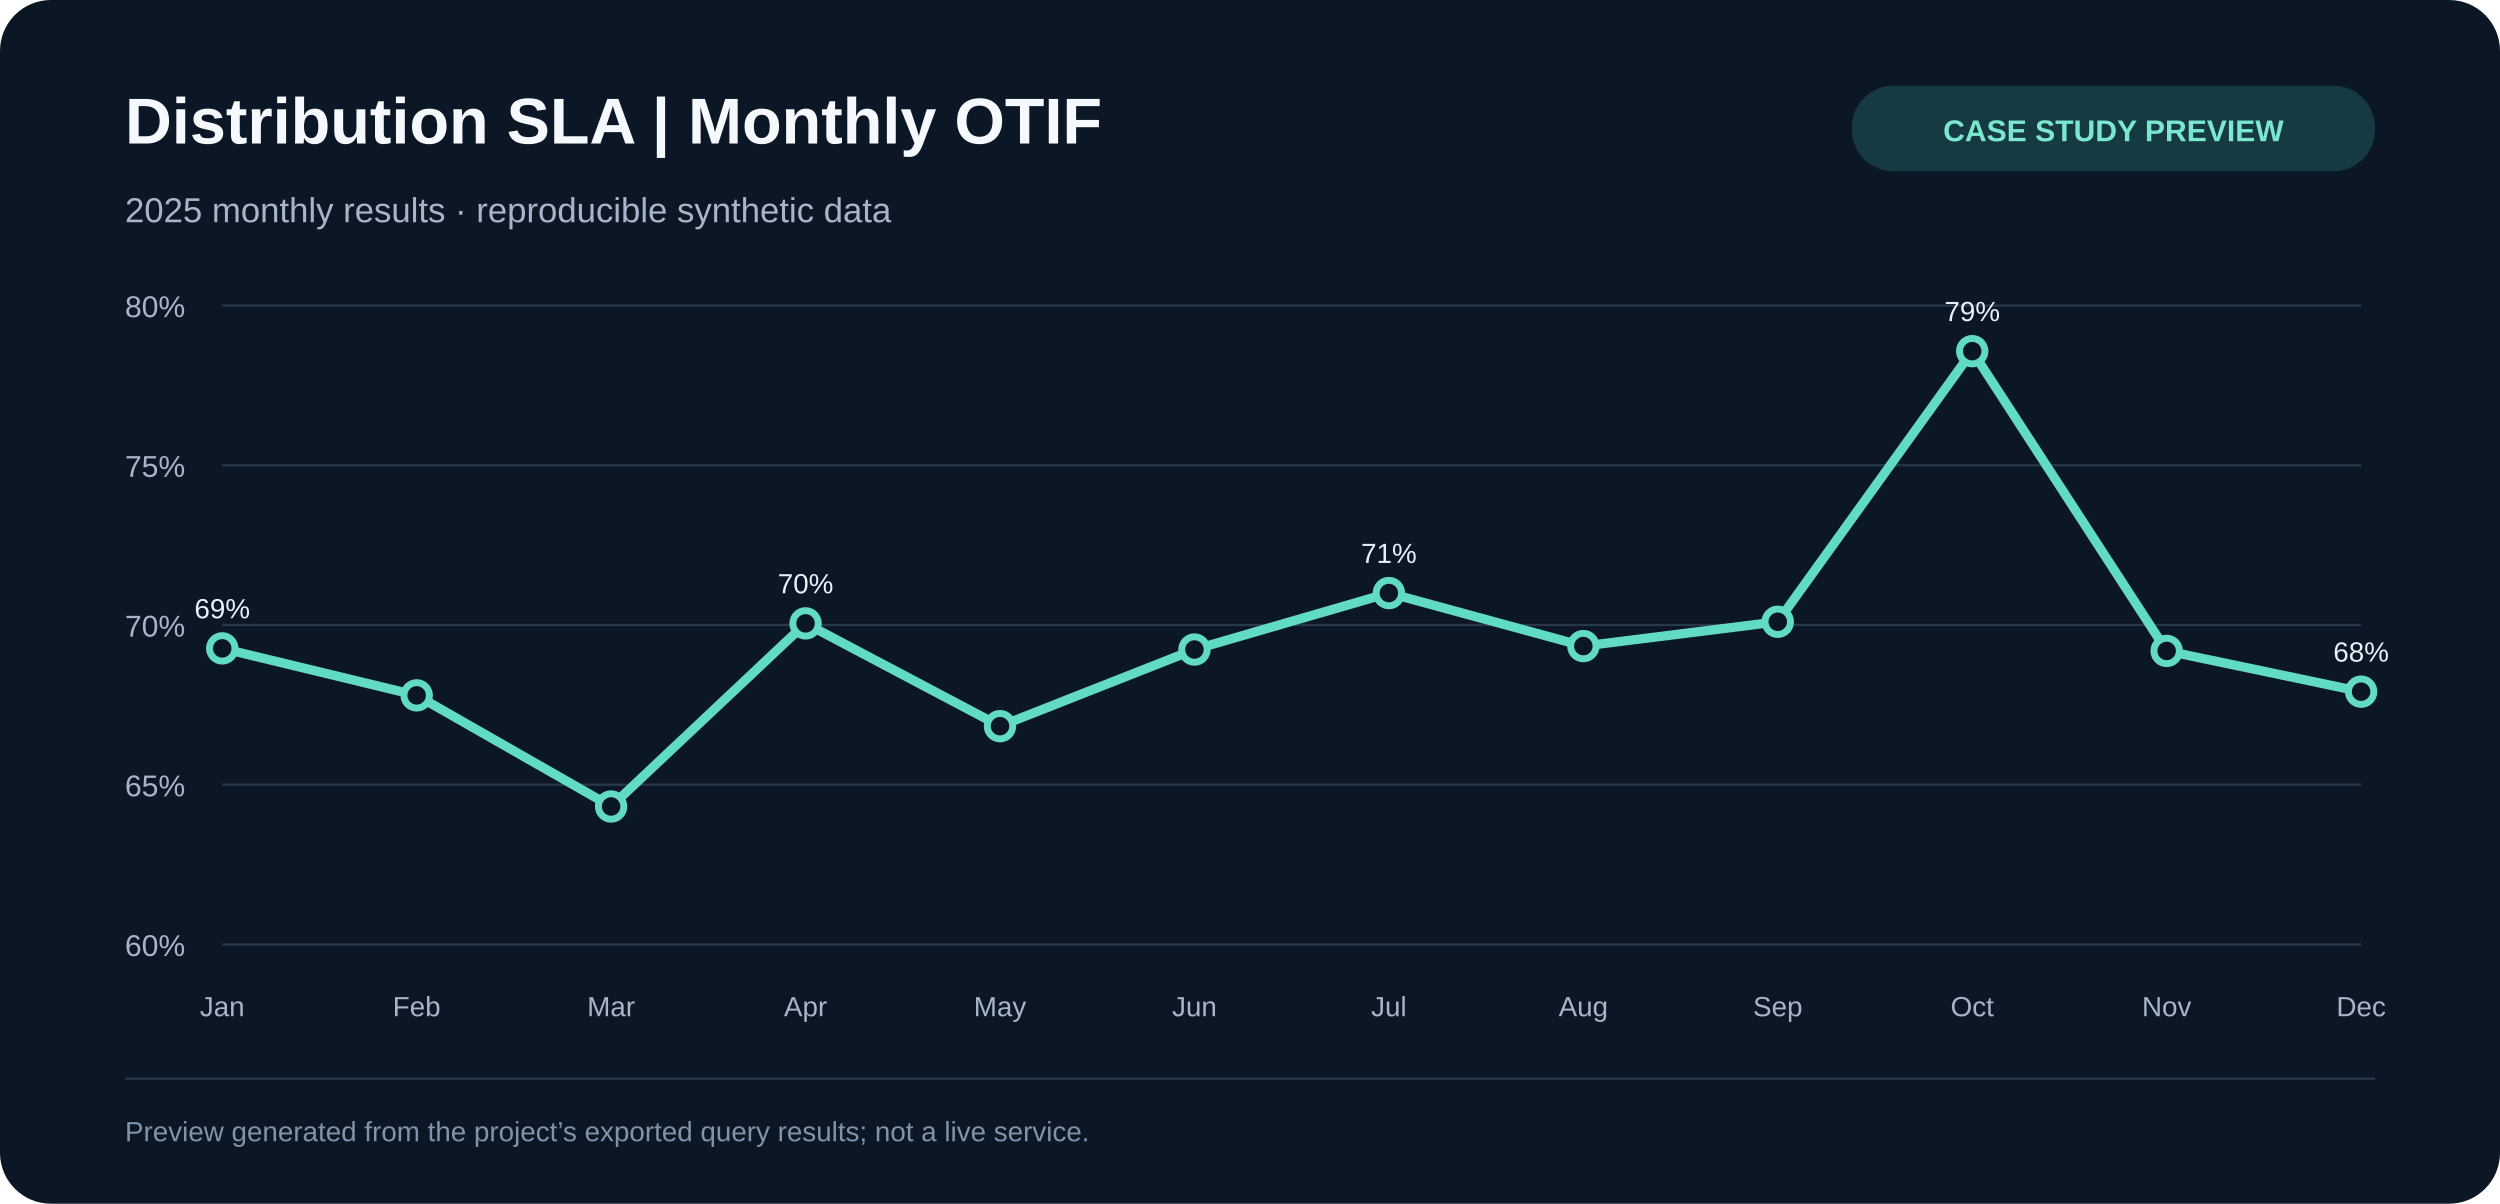
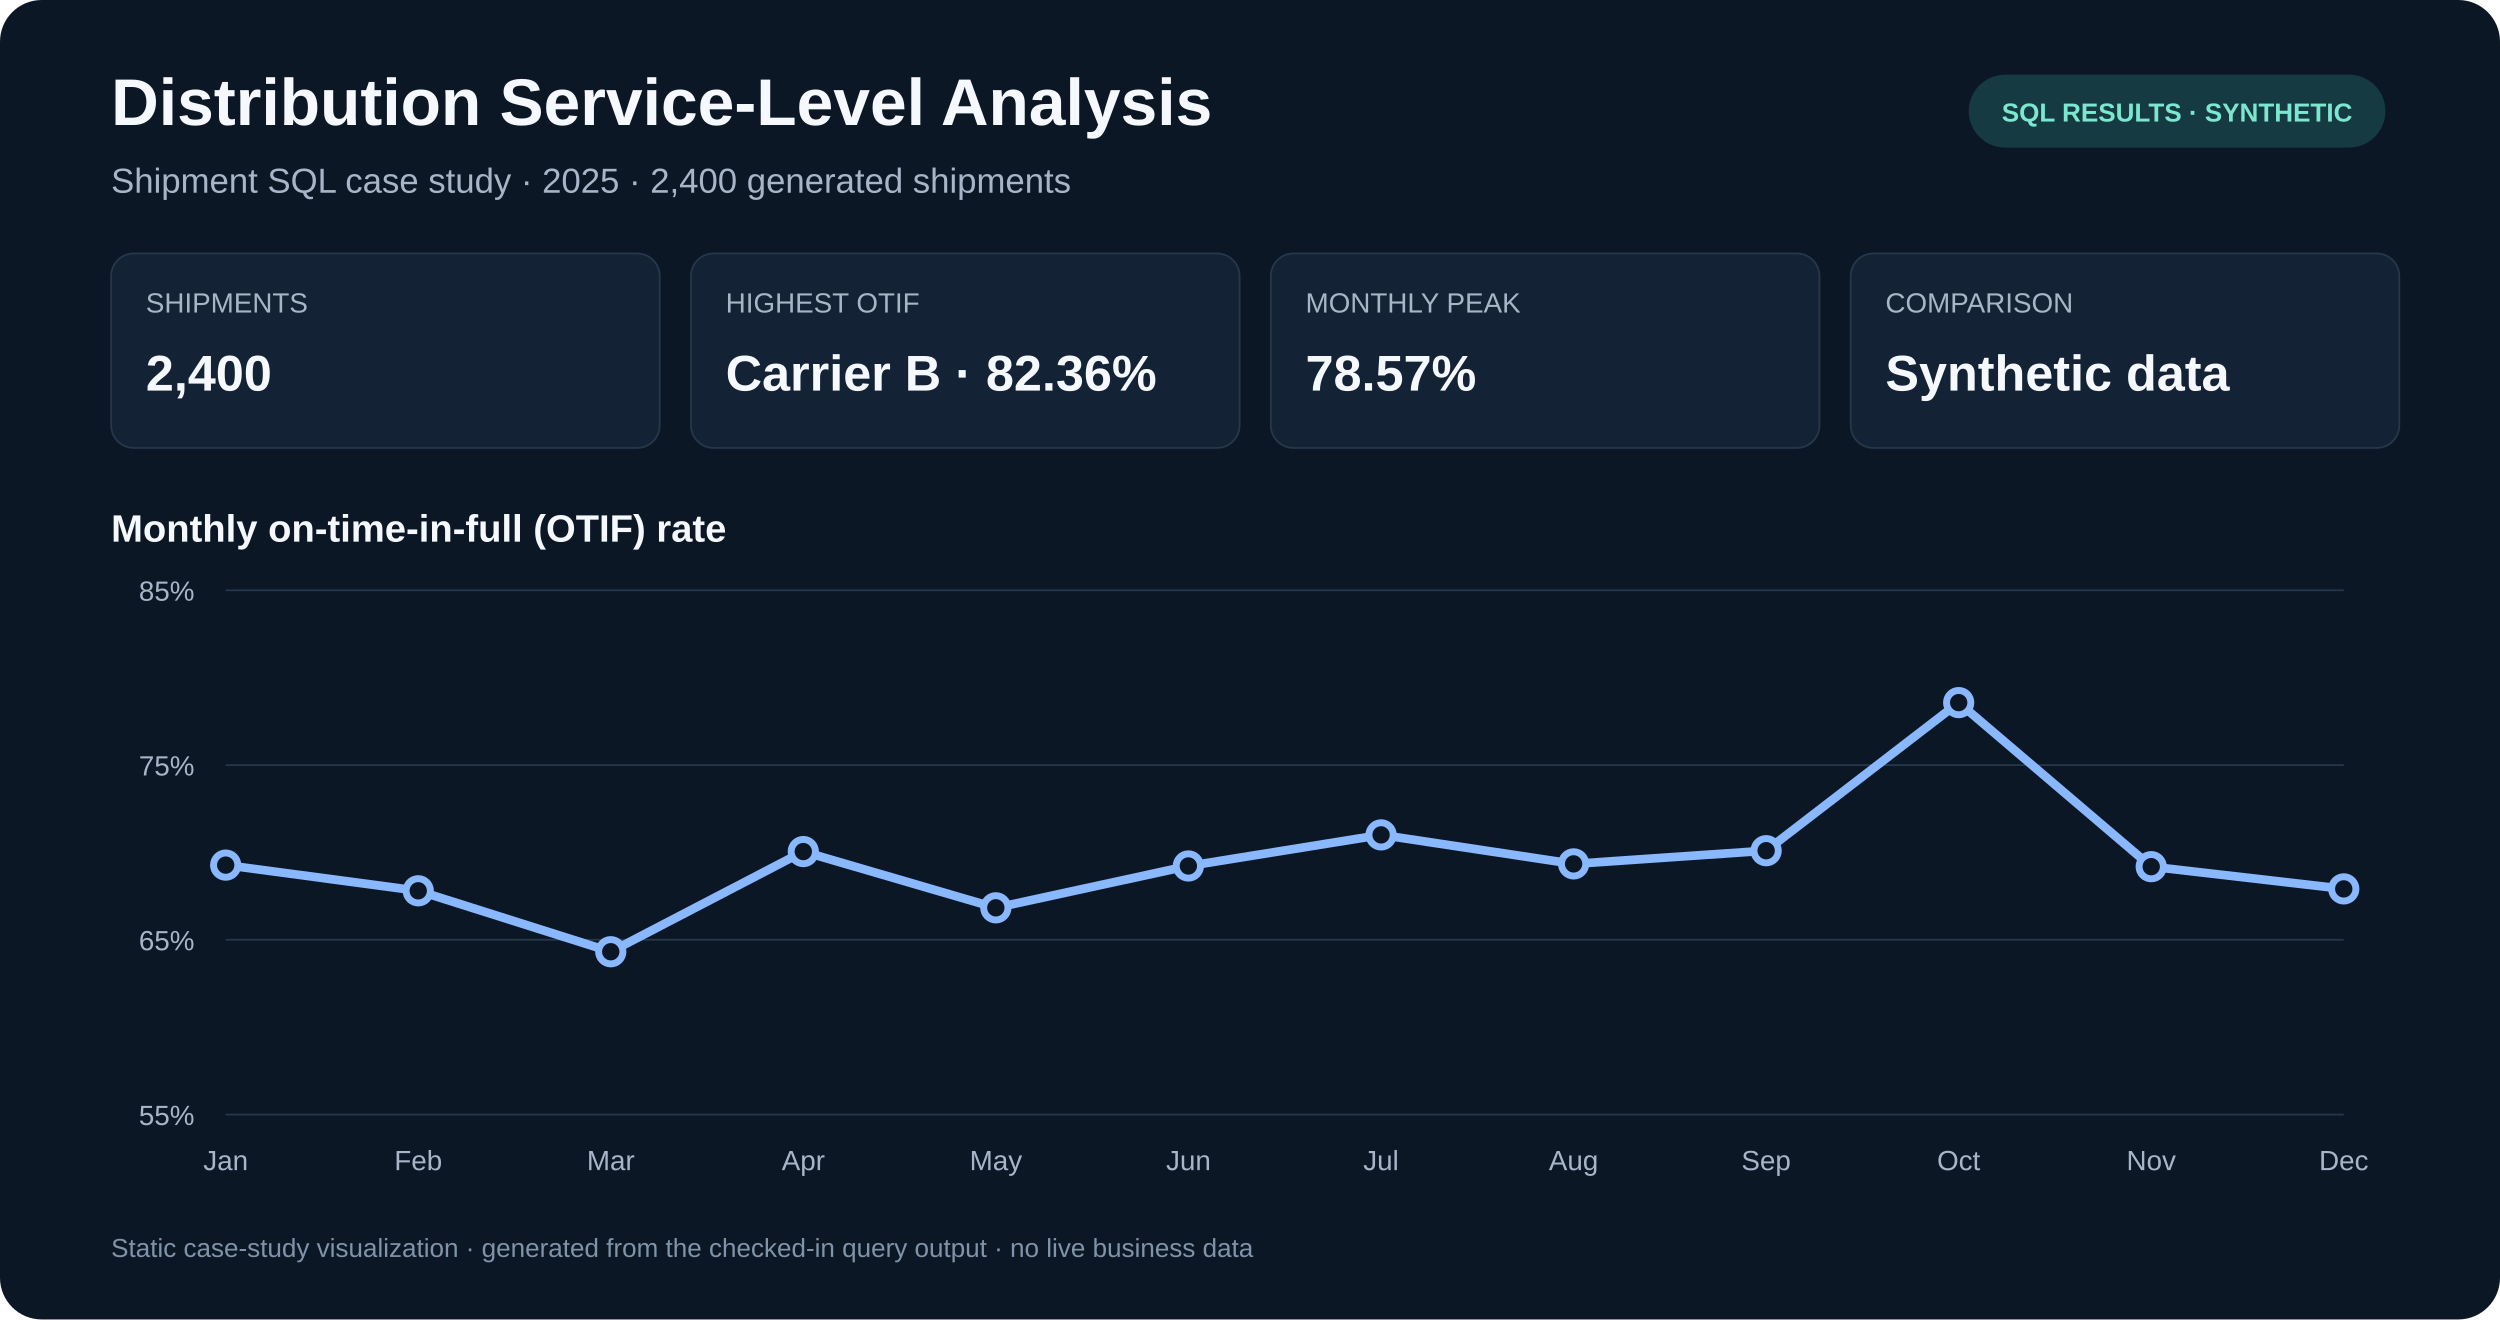
- <svg xmlns="http://www.w3.org/2000/svg" width="1080" height="520" viewBox="0 0 1080 520" role="img" aria-labelledby="title description">
-   <rect width="1080" height="520" rx="22" fill="#0c1726" />
-   <text x="54" y="62" fill="#f5f8fc" font-family="Arial,sans-serif" font-size="28" font-weight="700">Distribution SLA | Monthly OTIF</text>
-   <text x="54" y="96" fill="#a7b5c7" font-family="Arial,sans-serif" font-size="15">2025 monthly results · reproducible synthetic data</text>
-   <rect x="800" y="37" width="226" height="37" rx="18" fill="#153a42" />
-   <text x="913" y="61" text-anchor="middle" fill="#7ce7cf" font-family="Arial,sans-serif" font-size="13" font-weight="700">CASE STUDY PREVIEW</text>
-   <line x1="96" y1="408.0" x2="1020" y2="408.0" stroke="#26384a" stroke-width="1" />
-   <text x="80" y="413.0" text-anchor="end" fill="#a7b5c7" font-family="Arial,sans-serif" font-size="13">60%</text>
-   <line x1="96" y1="339.0" x2="1020" y2="339.0" stroke="#26384a" stroke-width="1" />
-   <text x="80" y="344.0" text-anchor="end" fill="#a7b5c7" font-family="Arial,sans-serif" font-size="13">65%</text>
-   <line x1="96" y1="270.0" x2="1020" y2="270.0" stroke="#26384a" stroke-width="1" />
-   <text x="80" y="275.0" text-anchor="end" fill="#a7b5c7" font-family="Arial,sans-serif" font-size="13">70%</text>
-   <line x1="96" y1="201.0" x2="1020" y2="201.0" stroke="#26384a" stroke-width="1" />
-   <text x="80" y="206.0" text-anchor="end" fill="#a7b5c7" font-family="Arial,sans-serif" font-size="13">75%</text>
-   <line x1="96" y1="132.0" x2="1020" y2="132.0" stroke="#26384a" stroke-width="1" />
-   <text x="80" y="137.0" text-anchor="end" fill="#a7b5c7" font-family="Arial,sans-serif" font-size="13">80%</text>
-   <polyline points="96.0,280.1 180.0,300.4 264.0,348.4 348.0,269.3 432.0,313.7 516.0,280.6 600.0,256.2 684.0,279.1 768.0,268.6 852.0,151.7 936.0,281.2 1020.0,298.8" fill="none" stroke="#62dbc5" stroke-width="4" stroke-linecap="round" stroke-linejoin="round" />
-   <circle cx="96.0" cy="280.1" r="5.5" fill="#0c1726" stroke="#62dbc5" stroke-width="3" />
-   <text x="96.0" y="267.1" text-anchor="middle" fill="#e8f0f8" font-family="Arial,sans-serif" font-size="12">69%</text>
-   <circle cx="180.0" cy="300.4" r="5.5" fill="#0c1726" stroke="#62dbc5" stroke-width="3" />
-   <circle cx="264.0" cy="348.4" r="5.5" fill="#0c1726" stroke="#62dbc5" stroke-width="3" />
-   <circle cx="348.0" cy="269.3" r="5.5" fill="#0c1726" stroke="#62dbc5" stroke-width="3" />
-   <text x="348.0" y="256.3" text-anchor="middle" fill="#e8f0f8" font-family="Arial,sans-serif" font-size="12">70%</text>
-   <circle cx="432.0" cy="313.7" r="5.5" fill="#0c1726" stroke="#62dbc5" stroke-width="3" />
-   <circle cx="516.0" cy="280.6" r="5.5" fill="#0c1726" stroke="#62dbc5" stroke-width="3" />
-   <circle cx="600.0" cy="256.2" r="5.5" fill="#0c1726" stroke="#62dbc5" stroke-width="3" />
-   <text x="600.0" y="243.2" text-anchor="middle" fill="#e8f0f8" font-family="Arial,sans-serif" font-size="12">71%</text>
-   <circle cx="684.0" cy="279.1" r="5.5" fill="#0c1726" stroke="#62dbc5" stroke-width="3" />
-   <circle cx="768.0" cy="268.6" r="5.5" fill="#0c1726" stroke="#62dbc5" stroke-width="3" />
-   <circle cx="852.0" cy="151.7" r="5.5" fill="#0c1726" stroke="#62dbc5" stroke-width="3" />
-   <text x="852.0" y="138.7" text-anchor="middle" fill="#e8f0f8" font-family="Arial,sans-serif" font-size="12">79%</text>
-   <circle cx="936.0" cy="281.2" r="5.5" fill="#0c1726" stroke="#62dbc5" stroke-width="3" />
-   <circle cx="1020.0" cy="298.8" r="5.5" fill="#0c1726" stroke="#62dbc5" stroke-width="3" />
-   <text x="1020.0" y="285.8" text-anchor="middle" fill="#e8f0f8" font-family="Arial,sans-serif" font-size="12">68%</text>
-   <text x="96.0" y="439" text-anchor="middle" fill="#a7b5c7" font-family="Arial,sans-serif" font-size="12">Jan</text>
-   <text x="180.0" y="439" text-anchor="middle" fill="#a7b5c7" font-family="Arial,sans-serif" font-size="12">Feb</text>
-   <text x="264.0" y="439" text-anchor="middle" fill="#a7b5c7" font-family="Arial,sans-serif" font-size="12">Mar</text>
-   <text x="348.0" y="439" text-anchor="middle" fill="#a7b5c7" font-family="Arial,sans-serif" font-size="12">Apr</text>
-   <text x="432.0" y="439" text-anchor="middle" fill="#a7b5c7" font-family="Arial,sans-serif" font-size="12">May</text>
-   <text x="516.0" y="439" text-anchor="middle" fill="#a7b5c7" font-family="Arial,sans-serif" font-size="12">Jun</text>
-   <text x="600.0" y="439" text-anchor="middle" fill="#a7b5c7" font-family="Arial,sans-serif" font-size="12">Jul</text>
-   <text x="684.0" y="439" text-anchor="middle" fill="#a7b5c7" font-family="Arial,sans-serif" font-size="12">Aug</text>
-   <text x="768.0" y="439" text-anchor="middle" fill="#a7b5c7" font-family="Arial,sans-serif" font-size="12">Sep</text>
-   <text x="852.0" y="439" text-anchor="middle" fill="#a7b5c7" font-family="Arial,sans-serif" font-size="12">Oct</text>
-   <text x="936.0" y="439" text-anchor="middle" fill="#a7b5c7" font-family="Arial,sans-serif" font-size="12">Nov</text>
-   <text x="1020.0" y="439" text-anchor="middle" fill="#a7b5c7" font-family="Arial,sans-serif" font-size="12">Dec</text>
-   <line x1="54" y1="466" x2="1026" y2="466" stroke="#26384a" />
-   <text x="54" y="493" fill="#8193a8" font-family="Arial,sans-serif" font-size="12">Preview generated from the project’s exported query results; not a live service.</text>
+ <svg xmlns="http://www.w3.org/2000/svg" width="1440" height="760" viewBox="0 0 1440 760" role="img" aria-labelledby="title description">
+   <rect width="100%" height="100%" rx="24" fill="#0c1726" />
+   <text x="64" y="72" text-anchor="start" fill="#f5f8fc" font-family="Arial,sans-serif" font-size="38" font-weight="700">Distribution Service-Level Analysis</text>
+   <text x="64" y="111" text-anchor="start" fill="#a7b5c7" font-family="Arial,sans-serif" font-size="20" font-weight="400">Shipment SQL case study · 2025 · 2,400 generated shipments</text>
+   <rect x="1134" y="43" width="240" height="42" rx="21" fill="#153a42" />
+   <text x="1254" y="70" text-anchor="middle" fill="#7ce7cf" font-family="Arial,sans-serif" font-size="15" font-weight="700">SQL RESULTS · SYNTHETIC</text>
+   <rect x="64" y="146" width="316" height="112" rx="13" fill="#142235" stroke="#26384a" />
+   <text x="84" y="180" text-anchor="start" fill="#a7b5c7" font-family="Arial,sans-serif" font-size="16" font-weight="500">SHIPMENTS</text>
+   <text x="84" y="225" text-anchor="start" fill="#f5f8fc" font-family="Arial,sans-serif" font-size="29" font-weight="700">2,400</text>
+   <rect x="398" y="146" width="316" height="112" rx="13" fill="#142235" stroke="#26384a" />
+   <text x="418" y="180" text-anchor="start" fill="#a7b5c7" font-family="Arial,sans-serif" font-size="16" font-weight="500">HIGHEST OTIF</text>
+   <text x="418" y="225" text-anchor="start" fill="#f5f8fc" font-family="Arial,sans-serif" font-size="29" font-weight="700">Carrier B · 82.36%</text>
+   <rect x="732" y="146" width="316" height="112" rx="13" fill="#142235" stroke="#26384a" />
+   <text x="752" y="180" text-anchor="start" fill="#a7b5c7" font-family="Arial,sans-serif" font-size="16" font-weight="500">MONTHLY PEAK</text>
+   <text x="752" y="225" text-anchor="start" fill="#f5f8fc" font-family="Arial,sans-serif" font-size="29" font-weight="700">78.57%</text>
+   <rect x="1066" y="146" width="316" height="112" rx="13" fill="#142235" stroke="#26384a" />
+   <text x="1086" y="180" text-anchor="start" fill="#a7b5c7" font-family="Arial,sans-serif" font-size="16" font-weight="500">COMPARISON</text>
+   <text x="1086" y="225" text-anchor="start" fill="#f5f8fc" font-family="Arial,sans-serif" font-size="29" font-weight="700">Synthetic data</text>
+   <text x="64" y="312" text-anchor="start" fill="#f5f8fc" font-family="Arial,sans-serif" font-size="22" font-weight="600">Monthly on-time-in-full (OTIF) rate</text>
+   <line x1="130" y1="642.0" x2="1350" y2="642.0" stroke="#26384a" stroke-width="1" />
+   <text x="112" y="648.0" text-anchor="end" fill="#a7b5c7" font-family="Arial,sans-serif" font-size="16" font-weight="400">55%</text>
+   <line x1="130" y1="541.3" x2="1350" y2="541.3" stroke="#26384a" stroke-width="1" />
+   <text x="112" y="547.333" text-anchor="end" fill="#a7b5c7" font-family="Arial,sans-serif" font-size="16" font-weight="400">65%</text>
+   <line x1="130" y1="440.7" x2="1350" y2="440.7" stroke="#26384a" stroke-width="1" />
+   <text x="112" y="446.667" text-anchor="end" fill="#a7b5c7" font-family="Arial,sans-serif" font-size="16" font-weight="400">75%</text>
+   <line x1="130" y1="340.0" x2="1350" y2="340.0" stroke="#26384a" stroke-width="1" />
+   <text x="112" y="346.0" text-anchor="end" fill="#a7b5c7" font-family="Arial,sans-serif" font-size="16" font-weight="400">85%</text>
+   <polyline points="130.0,498.3 240.9,513.1 351.8,548.2 462.7,490.5 573.6,522.9 684.5,498.8 795.5,480.9 906.4,497.6 1017.3,490.0 1128.2,404.7 1239.1,499.2 1350.0,512.0" fill="none" stroke="#8ab8ff" stroke-width="5" stroke-linecap="round" stroke-linejoin="round" />
+   <circle cx="130.0" cy="498.3" r="7" fill="#0c1726" stroke="#8ab8ff" stroke-width="4" />
+   <text x="130.0" y="674" text-anchor="middle" fill="#a7b5c7" font-family="Arial,sans-serif" font-size="16" font-weight="400">Jan</text>
+   <circle cx="240.9" cy="513.1" r="7" fill="#0c1726" stroke="#8ab8ff" stroke-width="4" />
+   <text x="240.909" y="674" text-anchor="middle" fill="#a7b5c7" font-family="Arial,sans-serif" font-size="16" font-weight="400">Feb</text>
+   <circle cx="351.8" cy="548.2" r="7" fill="#0c1726" stroke="#8ab8ff" stroke-width="4" />
+   <text x="351.818" y="674" text-anchor="middle" fill="#a7b5c7" font-family="Arial,sans-serif" font-size="16" font-weight="400">Mar</text>
+   <circle cx="462.7" cy="490.5" r="7" fill="#0c1726" stroke="#8ab8ff" stroke-width="4" />
+   <text x="462.727" y="674" text-anchor="middle" fill="#a7b5c7" font-family="Arial,sans-serif" font-size="16" font-weight="400">Apr</text>
+   <circle cx="573.6" cy="522.9" r="7" fill="#0c1726" stroke="#8ab8ff" stroke-width="4" />
+   <text x="573.636" y="674" text-anchor="middle" fill="#a7b5c7" font-family="Arial,sans-serif" font-size="16" font-weight="400">May</text>
+   <circle cx="684.5" cy="498.8" r="7" fill="#0c1726" stroke="#8ab8ff" stroke-width="4" />
+   <text x="684.545" y="674" text-anchor="middle" fill="#a7b5c7" font-family="Arial,sans-serif" font-size="16" font-weight="400">Jun</text>
+   <circle cx="795.5" cy="480.9" r="7" fill="#0c1726" stroke="#8ab8ff" stroke-width="4" />
+   <text x="795.455" y="674" text-anchor="middle" fill="#a7b5c7" font-family="Arial,sans-serif" font-size="16" font-weight="400">Jul</text>
+   <circle cx="906.4" cy="497.6" r="7" fill="#0c1726" stroke="#8ab8ff" stroke-width="4" />
+   <text x="906.364" y="674" text-anchor="middle" fill="#a7b5c7" font-family="Arial,sans-serif" font-size="16" font-weight="400">Aug</text>
+   <circle cx="1017.3" cy="490.0" r="7" fill="#0c1726" stroke="#8ab8ff" stroke-width="4" />
+   <text x="1017.273" y="674" text-anchor="middle" fill="#a7b5c7" font-family="Arial,sans-serif" font-size="16" font-weight="400">Sep</text>
+   <circle cx="1128.2" cy="404.7" r="7" fill="#0c1726" stroke="#8ab8ff" stroke-width="4" />
+   <text x="1128.182" y="674" text-anchor="middle" fill="#a7b5c7" font-family="Arial,sans-serif" font-size="16" font-weight="400">Oct</text>
+   <circle cx="1239.1" cy="499.2" r="7" fill="#0c1726" stroke="#8ab8ff" stroke-width="4" />
+   <text x="1239.091" y="674" text-anchor="middle" fill="#a7b5c7" font-family="Arial,sans-serif" font-size="16" font-weight="400">Nov</text>
+   <circle cx="1350.0" cy="512.0" r="7" fill="#0c1726" stroke="#8ab8ff" stroke-width="4" />
+   <text x="1350.0" y="674" text-anchor="middle" fill="#a7b5c7" font-family="Arial,sans-serif" font-size="16" font-weight="400">Dec</text>
+   <text x="64" y="724" text-anchor="start" fill="#8193a8" font-family="Arial,sans-serif" font-size="15" font-weight="400">Static case-study visualization · generated from the checked-in query output · no live business data</text>
</svg>
